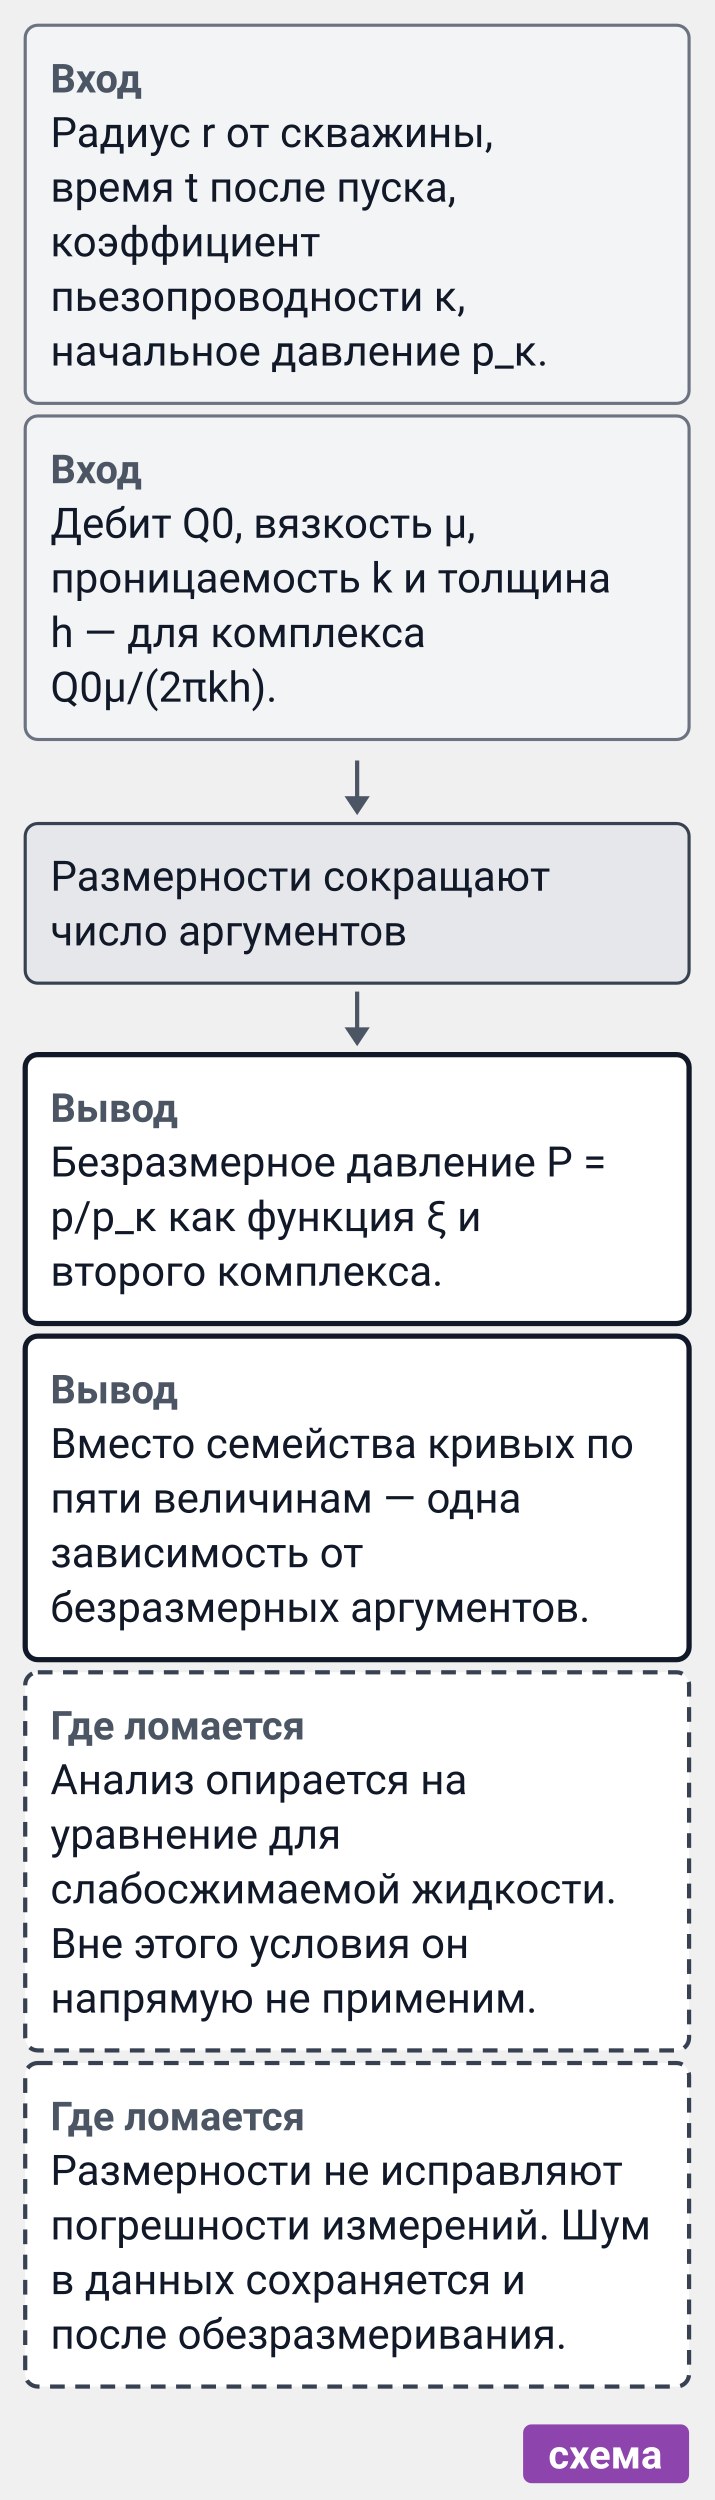
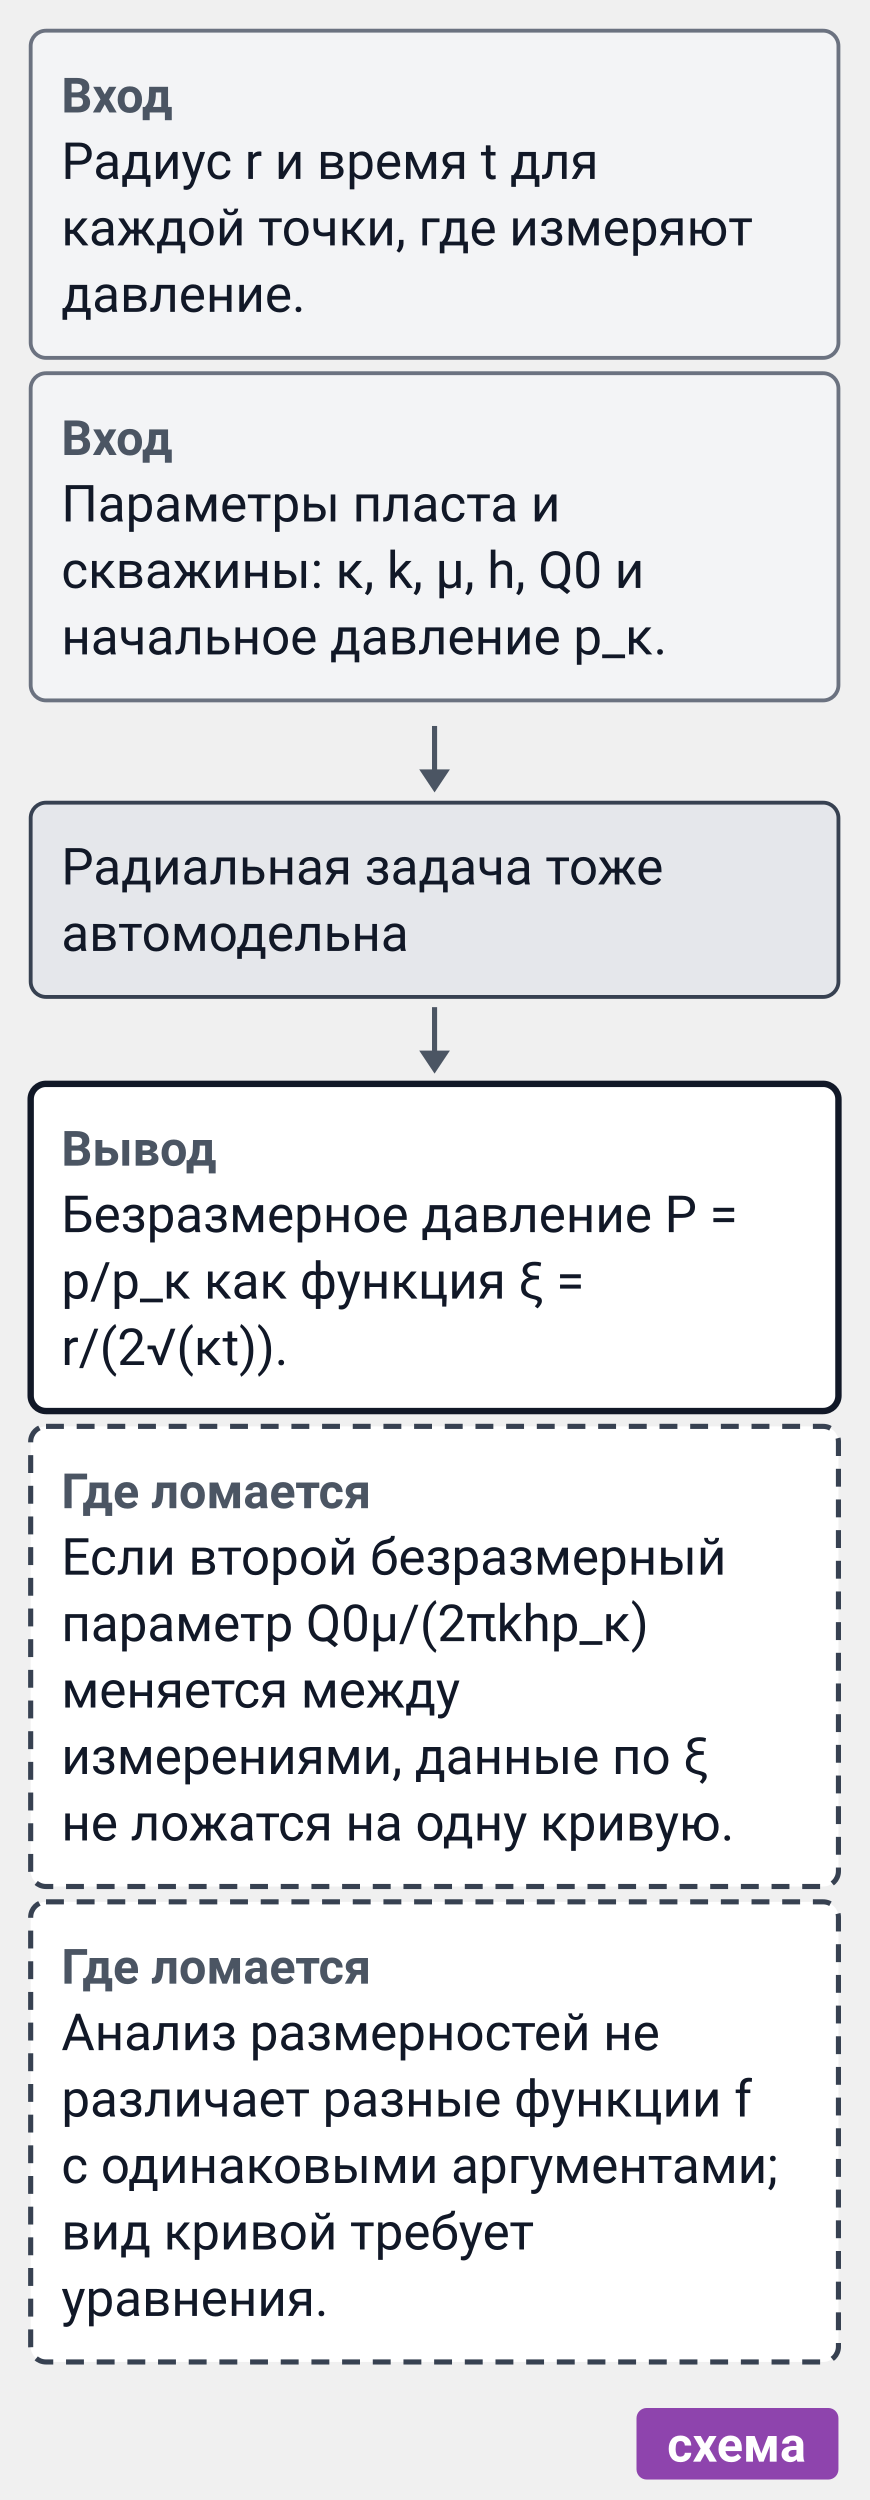
- <svg xmlns="http://www.w3.org/2000/svg" viewBox="0 0 340 1190" role="img" aria-label="Схема шага «Размерности сокращают число аргументов»: что на входе, что получаем и где правило ломается.">
+ <svg xmlns="http://www.w3.org/2000/svg" viewBox="0 0 340 978" role="img" aria-label="Схема шага «Радиальная задача тоже автомодельна»: что на входе, что получаем и где правило ломается.">
  <style>.i-in{fill:#F3F4F6;stroke:#6B7280;stroke-width:1.5}.i-out{fill:#FFFFFF;stroke:#111827;stroke-width:2.5}.i-node{fill:#E5E7EB;stroke:#374151;stroke-width:1.5}.i-warn{fill:#FFFFFF;stroke:#374151;stroke-width:2;stroke-dasharray:7 5}.it{fill:#111827;font-size:20px;font-family:system-ui,-apple-system,'Segoe UI',Roboto,sans-serif}.ih{fill:#4B5563;font-size:19px;font-weight:700;font-family:system-ui,-apple-system,'Segoe UI',Roboto,sans-serif}.il{fill:#4B5563;font-size:19px;font-family:system-ui,-apple-system,'Segoe UI',Roboto,sans-serif}.ia{stroke:#4B5563;stroke-width:2}.iah{fill:#4B5563}.ibt{fill:#FFFFFF;font-size:19px;font-weight:700;font-family:system-ui,-apple-system,'Segoe UI',Roboto,sans-serif}.isw{stroke:#6B7280;stroke-width:1.5}</style>
-   <rect class="i-in" x="12" y="12" width="316" height="180" rx="6" />
+   <rect class="i-in" x="12" y="12" width="316" height="128" rx="6" />
  <text class="ih" x="24" y="44">Вход</text>
-   <text class="it" x="24" y="70">Радиус r от скважины,</text>
-   <text class="it" x="24" y="96">время t после пуска,</text>
-   <text class="it" x="24" y="122">коэффициент</text>
-   <text class="it" x="24" y="148">пьезопроводности κ,</text>
-   <text class="it" x="24" y="174">начальное давление p_κ.</text>
-   <rect class="i-in" x="12" y="198" width="316" height="154" rx="6" />
-   <text class="ih" x="24" y="230">Вход</text>
-   <text class="it" x="24" y="256">Дебит Q0, вязкость μ,</text>
-   <text class="it" x="24" y="282">проницаемость k и толщина</text>
-   <text class="it" x="24" y="308">h — для комплекса</text>
-   <text class="it" x="24" y="334">Q0μ/(2πkh).</text>
-   <line class="ia" x1="170" y1="362" x2="170" y2="382" />
-   <path class="iah" d="M170 388 l-6 -9 h12 z" />
-   <rect class="i-node" x="12" y="392" width="316" height="76" rx="6" />
-   <text class="it" x="24" y="424">Размерности сокращают</text>
-   <text class="it" x="24" y="450">число аргументов</text>
-   <line class="ia" x1="170" y1="472" x2="170" y2="492" />
-   <path class="iah" d="M170 498 l-6 -9 h12 z" />
-   <rect class="i-out" x="12" y="502" width="316" height="128" rx="6" />
-   <text class="ih" x="24" y="534">Вывод</text>
-   <text class="it" x="24" y="560">Безразмерное давление P =</text>
-   <text class="it" x="24" y="586">p/p_κ как функция ξ и</text>
-   <text class="it" x="24" y="612">второго комплекса.</text>
-   <rect class="i-out" x="12" y="636" width="316" height="154" rx="6" />
-   <text class="ih" x="24" y="668">Вывод</text>
-   <text class="it" x="24" y="694">Вместо семейства кривых по</text>
-   <text class="it" x="24" y="720">пяти величинам — одна</text>
-   <text class="it" x="24" y="746">зависимость от</text>
-   <text class="it" x="24" y="772">безразмерных аргументов.</text>
-   <rect class="i-warn" x="12" y="796" width="316" height="180" rx="6" />
-   <text class="ih" x="24" y="828">Где ломается</text>
-   <text class="it" x="24" y="854">Анализ опирается на</text>
-   <text class="it" x="24" y="880">уравнение для</text>
-   <text class="it" x="24" y="906">слабосжимаемой жидкости.</text>
-   <text class="it" x="24" y="932">Вне этого условия он</text>
-   <text class="it" x="24" y="958">напрямую не применим.</text>
-   <rect class="i-warn" x="12" y="982" width="316" height="154" rx="6" />
-   <text class="ih" x="24" y="1014">Где ломается</text>
-   <text class="it" x="24" y="1040">Размерности не исправляют</text>
-   <text class="it" x="24" y="1066">погрешности измерений. Шум</text>
-   <text class="it" x="24" y="1092">в данных сохраняется и</text>
-   <text class="it" x="24" y="1118">после обезразмеривания.</text>
-   <rect x="249" y="1154" width="79" height="28" rx="4" fill="#8E44AD" />
-   <text class="ibt" x="261" y="1175">схема</text>
+   <text class="it" x="24" y="70">Радиус r и время t для</text>
+   <text class="it" x="24" y="96">каждой точки, где измеряют</text>
+   <text class="it" x="24" y="122">давление.</text>
+   <rect class="i-in" x="12" y="146" width="316" height="128" rx="6" />
+   <text class="ih" x="24" y="178">Вход</text>
+   <text class="it" x="24" y="204">Параметры пласта и</text>
+   <text class="it" x="24" y="230">скважины: κ, k, μ, h, Q0 и</text>
+   <text class="it" x="24" y="256">начальное давление p_κ.</text>
+   <line class="ia" x1="170" y1="284" x2="170" y2="304" />
+   <path class="iah" d="M170 310 l-6 -9 h12 z" />
+   <rect class="i-node" x="12" y="314" width="316" height="76" rx="6" />
+   <text class="it" x="24" y="346">Радиальная задача тоже</text>
+   <text class="it" x="24" y="372">автомодельна</text>
+   <line class="ia" x1="170" y1="394" x2="170" y2="414" />
+   <path class="iah" d="M170 420 l-6 -9 h12 z" />
+   <rect class="i-out" x="12" y="424" width="316" height="128" rx="6" />
+   <text class="ih" x="24" y="456">Вывод</text>
+   <text class="it" x="24" y="482">Безразмерное давление P =</text>
+   <text class="it" x="24" y="508">p/p_κ как функция ξ =</text>
+   <text class="it" x="24" y="534">r/(2√(κt)).</text>
+   <rect class="i-warn" x="12" y="558" width="316" height="180" rx="6" />
+   <text class="ih" x="24" y="590">Где ломается</text>
+   <text class="it" x="24" y="616">Если второй безразмерный</text>
+   <text class="it" x="24" y="642">параметр Q0μ/(2πkhp_κ)</text>
+   <text class="it" x="24" y="668">меняется между</text>
+   <text class="it" x="24" y="694">измерениями, данные по ξ</text>
+   <text class="it" x="24" y="720">не ложатся на одну кривую.</text>
+   <rect class="i-warn" x="12" y="744" width="316" height="180" rx="6" />
+   <text class="ih" x="24" y="776">Где ломается</text>
+   <text class="it" x="24" y="802">Анализ размерностей не</text>
+   <text class="it" x="24" y="828">различает разные функции f</text>
+   <text class="it" x="24" y="854">с одинаковыми аргументами;</text>
+   <text class="it" x="24" y="880">вид кривой требует</text>
+   <text class="it" x="24" y="906">уравнения.</text>
+   <rect x="249" y="942" width="79" height="28" rx="4" fill="#8E44AD" />
+   <text class="ibt" x="261" y="963">схема</text>
</svg>
